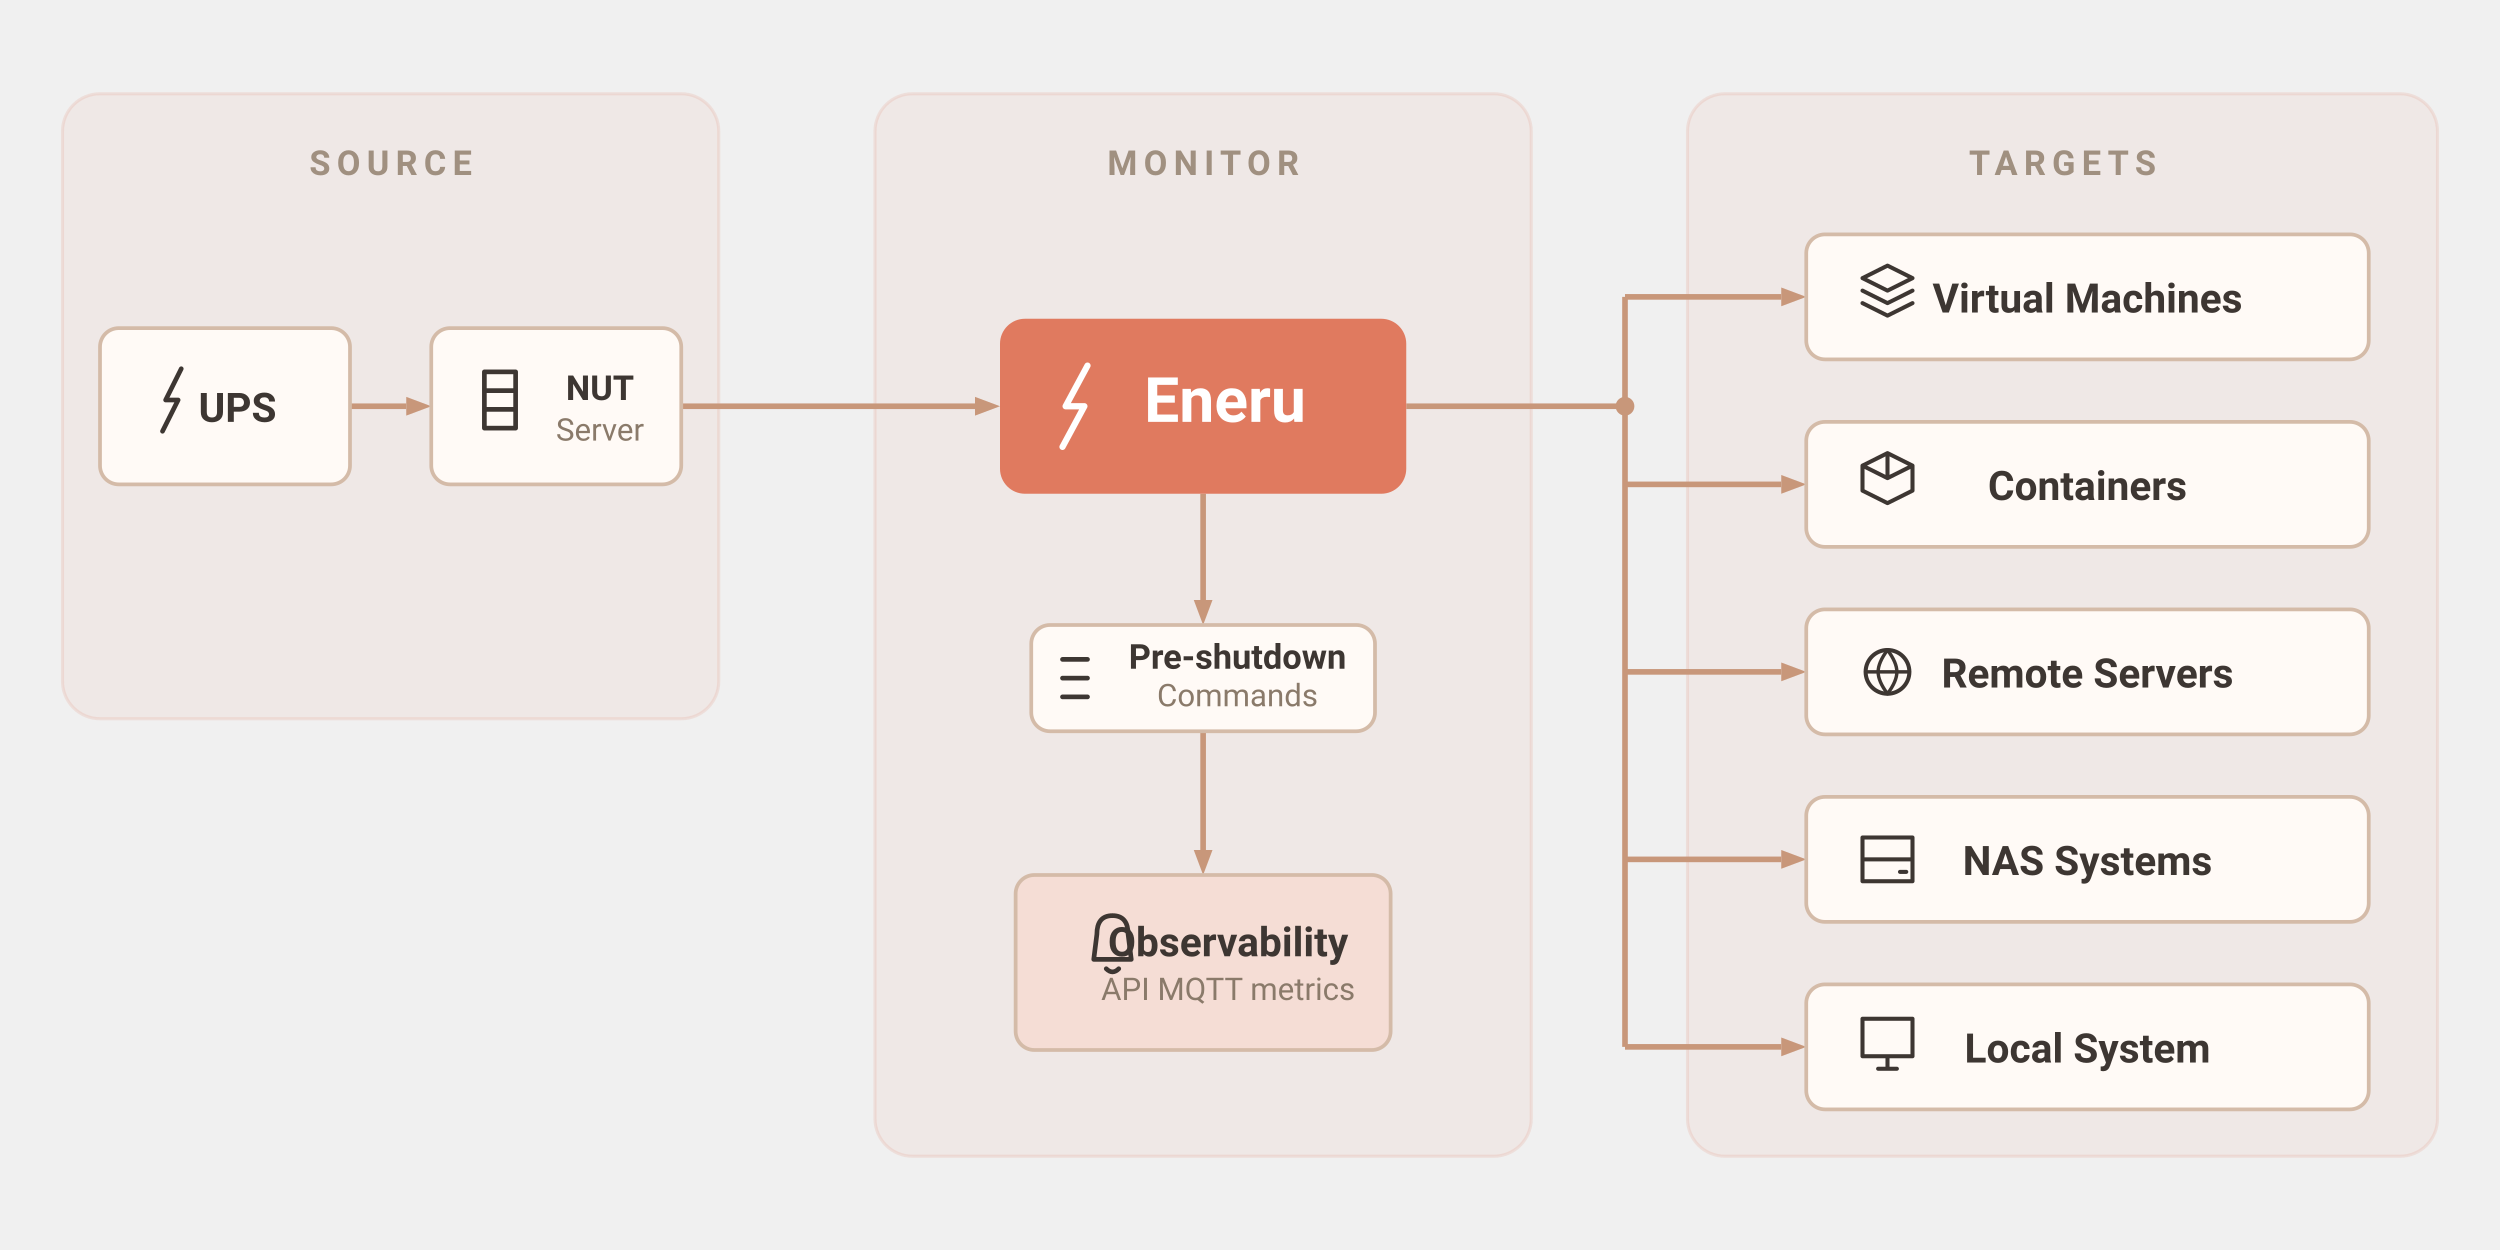
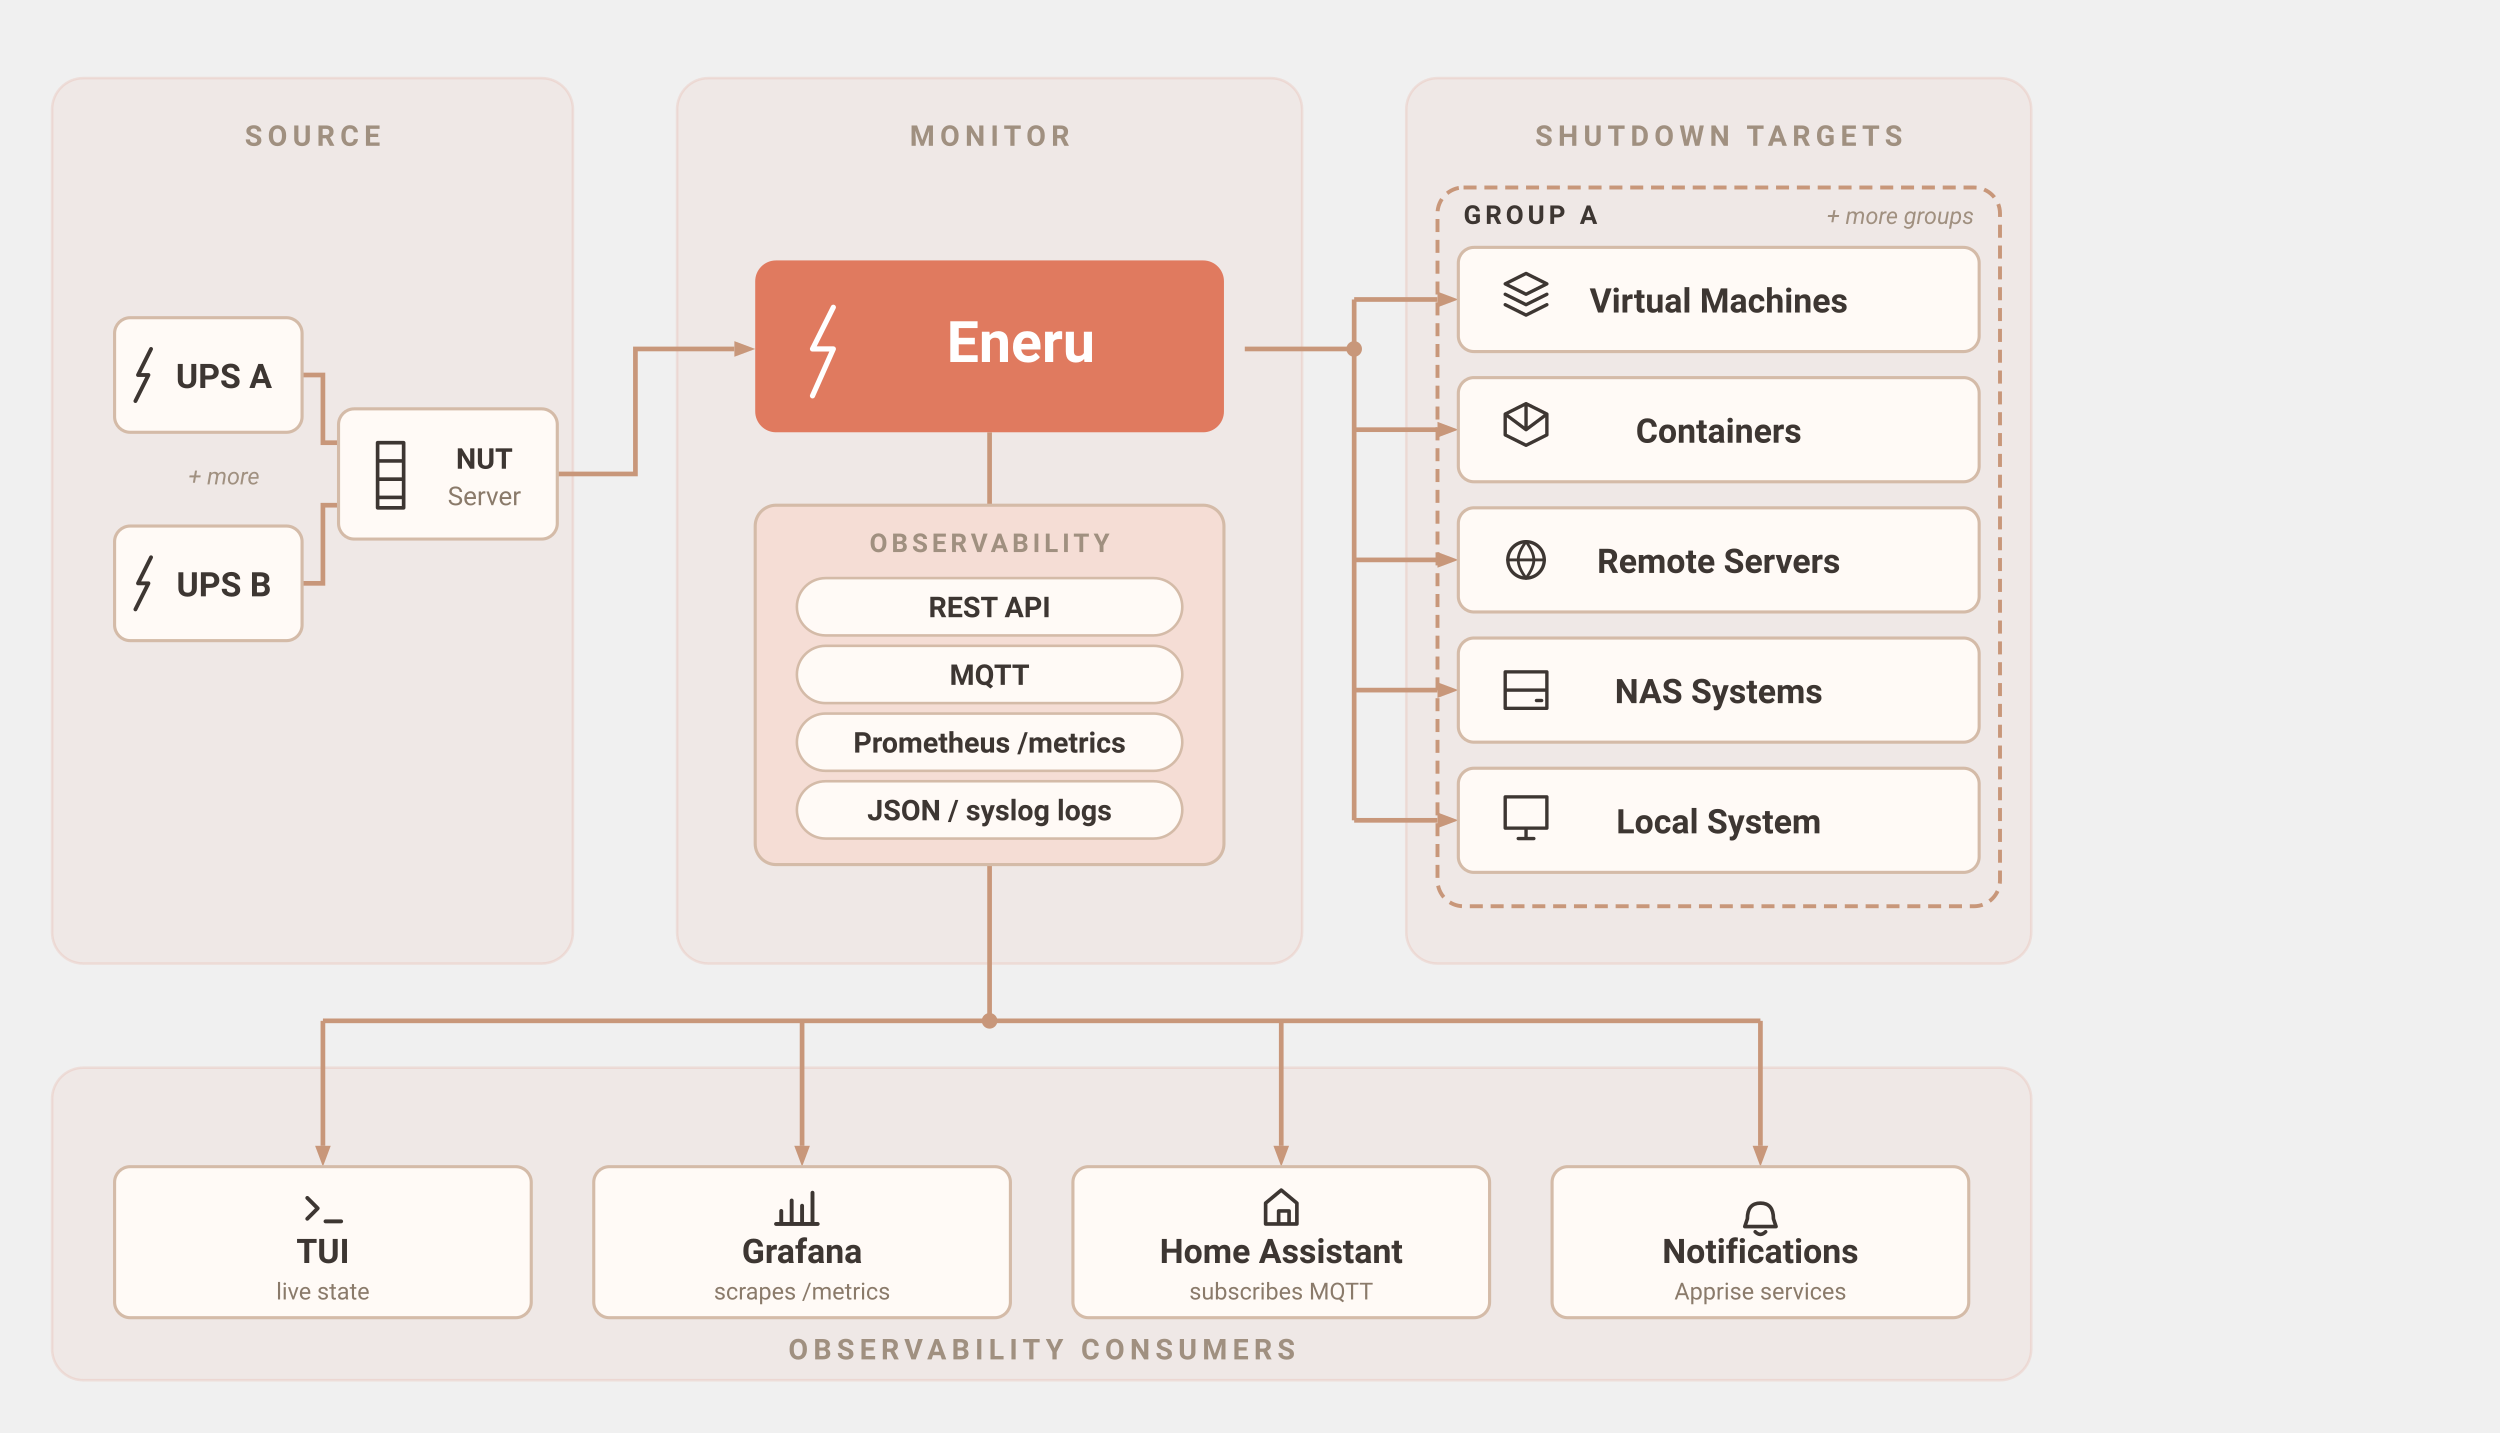
- <svg xmlns="http://www.w3.org/2000/svg" viewBox="0 0 800 400">
+ <svg xmlns="http://www.w3.org/2000/svg" viewBox="0 0 960 550">
  <defs>
    <marker id="arrow" viewBox="0 0 8 6" refX="0" refY="3" markerWidth="8" markerHeight="6" markerUnits="userSpaceOnUse" orient="auto">
      <path d="M0,0 L8,3 L0,6 Z" fill="#C8977A" />
    </marker>
  </defs>
  <g id="zones">
-     <rect x="20" y="30" width="210" height="200" rx="12" ry="12" fill="#E07A5F" fill-opacity="0.07" stroke="#E07A5F" stroke-opacity="0.15" stroke-width="1" />
-     <text x="125" y="56" text-anchor="middle" font-family="system-ui, -apple-system, 'Segoe UI', Roboto, sans-serif" font-size="11" font-weight="600" fill="#A09080" letter-spacing="2">SOURCE</text>
-     <rect x="280" y="30" width="210" height="340" rx="12" ry="12" fill="#E07A5F" fill-opacity="0.07" stroke="#E07A5F" stroke-opacity="0.15" stroke-width="1" />
-     <text x="385" y="56" text-anchor="middle" font-family="system-ui, -apple-system, 'Segoe UI', Roboto, sans-serif" font-size="11" font-weight="600" fill="#A09080" letter-spacing="2">MONITOR</text>
+     <rect x="20" y="30" width="200" height="340" rx="12" ry="12" fill="#E07A5F" fill-opacity="0.07" stroke="#E07A5F" stroke-opacity="0.15" stroke-width="1" />
+     <text x="120" y="56" text-anchor="middle" font-family="system-ui, -apple-system, 'Segoe UI', Roboto, sans-serif" font-size="11" font-weight="600" fill="#A09080" letter-spacing="2">SOURCE</text>
+     <rect x="260" y="30" width="240" height="340" rx="12" ry="12" fill="#E07A5F" fill-opacity="0.07" stroke="#E07A5F" stroke-opacity="0.15" stroke-width="1" />
+     <text x="380" y="56" text-anchor="middle" font-family="system-ui, -apple-system, 'Segoe UI', Roboto, sans-serif" font-size="11" font-weight="600" fill="#A09080" letter-spacing="2">MONITOR</text>
    <rect x="540" y="30" width="240" height="340" rx="12" ry="12" fill="#E07A5F" fill-opacity="0.07" stroke="#E07A5F" stroke-opacity="0.15" stroke-width="1" />
-     <text x="660" y="56" text-anchor="middle" font-family="system-ui, -apple-system, 'Segoe UI', Roboto, sans-serif" font-size="11" font-weight="600" fill="#A09080" letter-spacing="2">TARGETS</text>
+     <text x="660" y="56" text-anchor="middle" font-family="system-ui, -apple-system, 'Segoe UI', Roboto, sans-serif" font-size="11" font-weight="600" fill="#A09080" letter-spacing="2">SHUTDOWN TARGETS</text>
+     <rect x="20" y="410" width="760" height="120" rx="12" ry="12" fill="#E07A5F" fill-opacity="0.07" stroke="#E07A5F" stroke-opacity="0.15" stroke-width="1" />
+     <text x="400" y="522" text-anchor="middle" font-family="system-ui, -apple-system, 'Segoe UI', Roboto, sans-serif" font-size="11" font-weight="600" fill="#A09080" letter-spacing="2">OBSERVABILITY CONSUMERS</text>
  </g>
-   <g id="connectors">
-     <line x1="112" y1="130" x2="130" y2="130" stroke="#C8977A" stroke-width="1.8" marker-end="url(#arrow)" />
-     <line x1="218" y1="130" x2="312" y2="130" stroke="#C8977A" stroke-width="1.8" marker-end="url(#arrow)" />
-     <line x1="385" y1="158" x2="385" y2="192" stroke="#C8977A" stroke-width="1.8" marker-end="url(#arrow)" />
-     <line x1="385" y1="234" x2="385" y2="272" stroke="#C8977A" stroke-width="1.8" marker-end="url(#arrow)" />
-     <line x1="450" y1="130" x2="520" y2="130" stroke="#C8977A" stroke-width="1.8" />
-     <line x1="520" y1="95" x2="520" y2="335" stroke="#C8977A" stroke-width="1.8" />
-     <circle cx="520" cy="130" r="3" fill="#C8977A" />
-     <line x1="520" y1="95" x2="570" y2="95" stroke="#C8977A" stroke-width="1.8" marker-end="url(#arrow)" />
-     <line x1="520" y1="155" x2="570" y2="155" stroke="#C8977A" stroke-width="1.8" marker-end="url(#arrow)" />
-     <line x1="520" y1="215" x2="570" y2="215" stroke="#C8977A" stroke-width="1.8" marker-end="url(#arrow)" />
-     <line x1="520" y1="275" x2="570" y2="275" stroke="#C8977A" stroke-width="1.8" marker-end="url(#arrow)" />
-     <line x1="520" y1="335" x2="570" y2="335" stroke="#C8977A" stroke-width="1.8" marker-end="url(#arrow)" />
+   <g id="connectors" fill="none" stroke="#C8977A" stroke-width="1.8">
+     <polyline points="116,144 124,144 124,170 130,170" marker-end="url(#arrow)" />
+     <polyline points="116,224 124,224 124,194 130,194" marker-end="url(#arrow)" />
+     <polyline points="214,182 244,182 244,134 282,134" marker-end="url(#arrow)" />
+     <line x1="380" y1="166" x2="380" y2="194" marker-end="url(#arrow)" />
+     <line x1="478" y1="134" x2="520" y2="134" />
+     <line x1="520" y1="115" x2="520" y2="315" />
+     <circle cx="520" cy="134" r="3" fill="#C8977A" stroke="none" />
+     <line x1="520" y1="115" x2="552" y2="115" marker-end="url(#arrow)" />
+     <line x1="520" y1="165" x2="552" y2="165" marker-end="url(#arrow)" />
+     <line x1="520" y1="215" x2="552" y2="215" marker-end="url(#arrow)" />
+     <line x1="520" y1="265" x2="552" y2="265" marker-end="url(#arrow)" />
+     <line x1="520" y1="315" x2="552" y2="315" marker-end="url(#arrow)" />
+     <line x1="380" y1="332" x2="380" y2="392" />
+     <circle cx="380" cy="392" r="3" fill="#C8977A" stroke="none" />
+     <line x1="124" y1="392" x2="676" y2="392" />
+     <line x1="124" y1="392" x2="124" y2="440" marker-end="url(#arrow)" />
+     <line x1="308" y1="392" x2="308" y2="440" marker-end="url(#arrow)" />
+     <line x1="492" y1="392" x2="492" y2="440" marker-end="url(#arrow)" />
+     <line x1="676" y1="392" x2="676" y2="440" marker-end="url(#arrow)" />
  </g>
  <g id="components">
-     <rect x="32" y="105" width="80" height="50" rx="6" ry="6" fill="#FFFAF6" stroke="#D4BBA8" stroke-width="1.2" />
-     <path d="M58,118 L53,128 L57,128 L52,138" fill="none" stroke="#3D3632" stroke-width="1.5" stroke-linecap="round" stroke-linejoin="round" />
-     <text x="76" y="135" text-anchor="middle" font-family="system-ui, -apple-system, 'Segoe UI', Roboto, sans-serif" font-size="13" font-weight="600" fill="#3D3632">UPS</text>
-     <rect x="138" y="105" width="80" height="50" rx="6" ry="6" fill="#FFFAF6" stroke="#D4BBA8" stroke-width="1.2" />
-     <path d="M155,119 L155,137 M155,119 L165,119 L165,137 L155,137 M155,125 L165,125 M155,131 L165,131" fill="none" stroke="#3D3632" stroke-width="1.5" stroke-linecap="round" stroke-linejoin="round" />
-     <text x="192" y="128" text-anchor="middle" font-family="system-ui, -apple-system, 'Segoe UI', Roboto, sans-serif" font-size="11" font-weight="600" fill="#3D3632">NUT</text>
-     <text x="192" y="141" text-anchor="middle" font-family="system-ui, -apple-system, 'Segoe UI', Roboto, sans-serif" font-size="10" font-weight="400" fill="#8A7A6A">Server</text>
-     <rect x="320" y="102" width="130" height="56" rx="8" ry="8" fill="#E07A5F" />
-     <path d="M348,117 L341,130 L347,130 L340,143" fill="none" stroke="#FFFFFF" stroke-width="2" stroke-linecap="round" stroke-linejoin="round" />
-     <text x="392" y="135" text-anchor="middle" font-family="system-ui, -apple-system, 'Segoe UI', Roboto, sans-serif" font-size="20" font-weight="700" fill="#FFFFFF">Eneru</text>
-     <rect x="330" y="200" width="110" height="34" rx="6" ry="6" fill="#FFFAF6" stroke="#D4BBA8" stroke-width="1.2" />
-     <path d="M340,211 L348,211 M340,217 L348,217 M340,223 L348,223" fill="none" stroke="#3D3632" stroke-width="1.5" stroke-linecap="round" />
-     <text x="396" y="214" text-anchor="middle" font-family="system-ui, -apple-system, 'Segoe UI', Roboto, sans-serif" font-size="11" font-weight="600" fill="#3D3632">Pre-shutdown</text>
-     <text x="396" y="226" text-anchor="middle" font-family="system-ui, -apple-system, 'Segoe UI', Roboto, sans-serif" font-size="10" font-weight="400" fill="#8A7A6A">Commands</text>
-     <rect x="325" y="280" width="120" height="56" rx="6" ry="6" fill="#F5DDD5" stroke="#D4BBA8" stroke-width="1.2" />
-     <path d="M351,299 Q351,293 356,293 Q361,293 361,299 L362,307 L350,307 Z M354,310 Q356,312 358,310" fill="none" stroke="#3D3632" stroke-width="1.5" stroke-linecap="round" stroke-linejoin="round" />
-     <text x="393" y="306" text-anchor="middle" font-family="system-ui, -apple-system, 'Segoe UI', Roboto, sans-serif" font-size="13" font-weight="600" fill="#3D3632">Observability</text>
-     <text x="393" y="320" text-anchor="middle" font-family="system-ui, -apple-system, 'Segoe UI', Roboto, sans-serif" font-size="10" font-weight="400" fill="#8A7A6A">API MQTT metrics</text>
-     <rect x="578" y="75" width="180" height="40" rx="6" ry="6" fill="#FFFAF6" stroke="#D4BBA8" stroke-width="1.2" />
-     <path d="M596,89 L604,85 L612,89 L604,93 Z M596,93 L604,97 L612,93 M596,97 L604,101 L612,97" fill="none" stroke="#3D3632" stroke-width="1.3" stroke-linecap="round" stroke-linejoin="round" />
-     <text x="668" y="100" text-anchor="middle" font-family="system-ui, -apple-system, 'Segoe UI', Roboto, sans-serif" font-size="13" font-weight="600" fill="#3D3632">Virtual Machines</text>
-     <rect x="578" y="135" width="180" height="40" rx="6" ry="6" fill="#FFFAF6" stroke="#D4BBA8" stroke-width="1.2" />
-     <path d="M596,149 L604,145 L612,149 L612,157 L604,161 L596,157 Z M604,145 L604,153 M596,149 L604,153 L612,149" fill="none" stroke="#3D3632" stroke-width="1.3" stroke-linecap="round" stroke-linejoin="round" />
-     <text x="668" y="160" text-anchor="middle" font-family="system-ui, -apple-system, 'Segoe UI', Roboto, sans-serif" font-size="13" font-weight="600" fill="#3D3632">Containers</text>
-     <rect x="578" y="195" width="180" height="40" rx="6" ry="6" fill="#FFFAF6" stroke="#D4BBA8" stroke-width="1.2" />
-     <circle cx="604" cy="215" r="7" fill="none" stroke="#3D3632" stroke-width="1.3" />
-     <path d="M597,215 L611,215 M604,208 Q601,212 601,215 Q601,218 604,222 M604,208 Q607,212 607,215 Q607,218 604,222" fill="none" stroke="#3D3632" stroke-width="1.1" stroke-linecap="round" />
-     <text x="668" y="220" text-anchor="middle" font-family="system-ui, -apple-system, 'Segoe UI', Roboto, sans-serif" font-size="13" font-weight="600" fill="#3D3632">Remote Servers</text>
-     <rect x="578" y="255" width="180" height="40" rx="6" ry="6" fill="#FFFAF6" stroke="#D4BBA8" stroke-width="1.2" />
-     <path d="M596,268 L612,268 L612,282 L596,282 Z M596,275 L612,275 M608,279 L610,279" fill="none" stroke="#3D3632" stroke-width="1.3" stroke-linecap="round" stroke-linejoin="round" />
-     <text x="668" y="280" text-anchor="middle" font-family="system-ui, -apple-system, 'Segoe UI', Roboto, sans-serif" font-size="13" font-weight="600" fill="#3D3632">NAS Systems</text>
-     <rect x="578" y="315" width="180" height="40" rx="6" ry="6" fill="#FFFAF6" stroke="#D4BBA8" stroke-width="1.2" />
-     <path d="M596,326 L612,326 L612,338 L596,338 Z M601,342 L607,342 M604,338 L604,342" fill="none" stroke="#3D3632" stroke-width="1.3" stroke-linecap="round" stroke-linejoin="round" />
-     <text x="668" y="340" text-anchor="middle" font-family="system-ui, -apple-system, 'Segoe UI', Roboto, sans-serif" font-size="13" font-weight="600" fill="#3D3632">Local System</text>
+     <rect x="44" y="122" width="72" height="44" rx="6" ry="6" fill="#FFFAF6" stroke="#D4BBA8" stroke-width="1.2" />
+     <path d="M58,134 L53,144 L57,144 L52,154" fill="none" stroke="#3D3632" stroke-width="1.5" stroke-linecap="round" stroke-linejoin="round" />
+     <text x="86" y="149" text-anchor="middle" font-family="system-ui, -apple-system, 'Segoe UI', Roboto, sans-serif" font-size="13" font-weight="600" fill="#3D3632">UPS A</text>
+     <rect x="44" y="202" width="72" height="44" rx="6" ry="6" fill="#FFFAF6" stroke="#D4BBA8" stroke-width="1.2" />
+     <path d="M58,214 L53,224 L57,224 L52,234" fill="none" stroke="#3D3632" stroke-width="1.5" stroke-linecap="round" stroke-linejoin="round" />
+     <text x="86" y="229" text-anchor="middle" font-family="system-ui, -apple-system, 'Segoe UI', Roboto, sans-serif" font-size="13" font-weight="600" fill="#3D3632">UPS B</text>
+     <text x="86" y="186" text-anchor="middle" font-family="system-ui, -apple-system, 'Segoe UI', Roboto, sans-serif" font-size="9" font-style="italic" fill="#A09080">+ more</text>
+     <rect x="130" y="157" width="84" height="50" rx="6" ry="6" fill="#FFFAF6" stroke="#D4BBA8" stroke-width="1.2" />
+     <path d="M145,170 L145,195 M145,170 L155,170 L155,195 L145,195 M145,177 L155,177 M145,184 L155,184 M145,191 L155,191" fill="none" stroke="#3D3632" stroke-width="1.4" stroke-linecap="round" stroke-linejoin="round" />
+     <text x="186" y="180" text-anchor="middle" font-family="system-ui, -apple-system, 'Segoe UI', Roboto, sans-serif" font-size="11" font-weight="600" fill="#3D3632">NUT</text>
+     <text x="186" y="194" text-anchor="middle" font-family="system-ui, -apple-system, 'Segoe UI', Roboto, sans-serif" font-size="10" font-weight="400" fill="#8A7A6A">Server</text>
+     <rect x="290" y="100" width="180" height="66" rx="8" ry="8" fill="#E07A5F" />
+     <path d="M320,118 L312,134 L320,134 L312,152" fill="none" stroke="#FFFFFF" stroke-width="2" stroke-linecap="round" stroke-linejoin="round" />
+     <text x="392" y="139" text-anchor="middle" font-family="system-ui, -apple-system, 'Segoe UI', Roboto, sans-serif" font-size="22" font-weight="700" fill="#FFFFFF">Eneru</text>
+     <rect x="290" y="194" width="180" height="138" rx="8" ry="8" fill="#F5DDD5" stroke="#D4BBA8" stroke-width="1.2" />
+     <text x="380" y="212" text-anchor="middle" font-family="system-ui, -apple-system, 'Segoe UI', Roboto, sans-serif" font-size="10" font-weight="600" fill="#A09080" letter-spacing="1.5">OBSERVABILITY</text>
+     <rect x="306" y="222" width="148" height="22" rx="11" ry="11" fill="#FFFAF6" stroke="#D4BBA8" stroke-width="1" />
+     <text x="380" y="237" text-anchor="middle" font-family="system-ui, -apple-system, 'Segoe UI', Roboto, sans-serif" font-size="11" font-weight="600" fill="#3D3632">REST API</text>
+     <rect x="306" y="248" width="148" height="22" rx="11" ry="11" fill="#FFFAF6" stroke="#D4BBA8" stroke-width="1" />
+     <text x="380" y="263" text-anchor="middle" font-family="system-ui, -apple-system, 'Segoe UI', Roboto, sans-serif" font-size="11" font-weight="600" fill="#3D3632">MQTT</text>
+     <rect x="306" y="274" width="148" height="22" rx="11" ry="11" fill="#FFFAF6" stroke="#D4BBA8" stroke-width="1" />
+     <text x="380" y="289" text-anchor="middle" font-family="system-ui, -apple-system, 'Segoe UI', Roboto, sans-serif" font-size="11" font-weight="600" fill="#3D3632">Prometheus /metrics</text>
+     <rect x="306" y="300" width="148" height="22" rx="11" ry="11" fill="#FFFAF6" stroke="#D4BBA8" stroke-width="1" />
+     <text x="380" y="315" text-anchor="middle" font-family="system-ui, -apple-system, 'Segoe UI', Roboto, sans-serif" font-size="11" font-weight="600" fill="#3D3632">JSON / syslog logs</text>
+     <rect x="552" y="72" width="216" height="276" rx="10" ry="10" fill="none" stroke="#C8977A" stroke-width="1.5" stroke-dasharray="5 3" />
+     <text x="562" y="86" text-anchor="start" font-family="system-ui, -apple-system, 'Segoe UI', Roboto, sans-serif" font-size="10" font-weight="700" fill="#3D3632" letter-spacing="1.5">GROUP A</text>
+     <text x="758" y="86" text-anchor="end" font-family="system-ui, -apple-system, 'Segoe UI', Roboto, sans-serif" font-size="9" font-style="italic" fill="#A09080">+ more groups</text>
+     <rect x="560" y="95" width="200" height="40" rx="6" ry="6" fill="#FFFAF6" stroke="#D4BBA8" stroke-width="1.2" />
+     <path d="M578,109 L586,105 L594,109 L586,113 Z M578,113 L586,117 L594,113 M578,117 L586,121 L594,117" fill="none" stroke="#3D3632" stroke-width="1.3" stroke-linecap="round" stroke-linejoin="round" />
+     <text x="660" y="120" text-anchor="middle" font-family="system-ui, -apple-system, 'Segoe UI', Roboto, sans-serif" font-size="13" font-weight="600" fill="#3D3632">Virtual Machines</text>
+     <rect x="560" y="145" width="200" height="40" rx="6" ry="6" fill="#FFFAF6" stroke="#D4BBA8" stroke-width="1.2" />
+     <path d="M578,159 L586,155 L594,159 L594,167 L586,171 L578,167 Z M586,155 L586,165 M578,159 L586,165 L594,159" fill="none" stroke="#3D3632" stroke-width="1.3" stroke-linecap="round" stroke-linejoin="round" />
+     <text x="660" y="170" text-anchor="middle" font-family="system-ui, -apple-system, 'Segoe UI', Roboto, sans-serif" font-size="13" font-weight="600" fill="#3D3632">Containers</text>
+     <rect x="560" y="195" width="200" height="40" rx="6" ry="6" fill="#FFFAF6" stroke="#D4BBA8" stroke-width="1.2" />
+     <circle cx="586" cy="215" r="7" fill="none" stroke="#3D3632" stroke-width="1.3" />
+     <path d="M579,215 L593,215 M586,208 Q583,212 583,215 Q583,218 586,222 M586,208 Q589,212 589,215 Q589,218 586,222" fill="none" stroke="#3D3632" stroke-width="1.1" stroke-linecap="round" />
+     <text x="660" y="220" text-anchor="middle" font-family="system-ui, -apple-system, 'Segoe UI', Roboto, sans-serif" font-size="13" font-weight="600" fill="#3D3632">Remote Servers</text>
+     <rect x="560" y="245" width="200" height="40" rx="6" ry="6" fill="#FFFAF6" stroke="#D4BBA8" stroke-width="1.2" />
+     <path d="M578,258 L594,258 L594,272 L578,272 Z M578,265 L594,265 M590,269 L592,269" fill="none" stroke="#3D3632" stroke-width="1.3" stroke-linecap="round" stroke-linejoin="round" />
+     <text x="660" y="270" text-anchor="middle" font-family="system-ui, -apple-system, 'Segoe UI', Roboto, sans-serif" font-size="13" font-weight="600" fill="#3D3632">NAS Systems</text>
+     <rect x="560" y="295" width="200" height="40" rx="6" ry="6" fill="#FFFAF6" stroke="#D4BBA8" stroke-width="1.2" />
+     <path d="M578,306 L594,306 L594,318 L578,318 Z M583,322 L589,322 M586,318 L586,322" fill="none" stroke="#3D3632" stroke-width="1.3" stroke-linecap="round" stroke-linejoin="round" />
+     <text x="660" y="320" text-anchor="middle" font-family="system-ui, -apple-system, 'Segoe UI', Roboto, sans-serif" font-size="13" font-weight="600" fill="#3D3632">Local System</text>
+     <rect x="44" y="448" width="160" height="58" rx="6" ry="6" fill="#FFFAF6" stroke="#D4BBA8" stroke-width="1.2" />
+     <path d="M118,460 L122,464 L118,468 M125,469 L131,469" fill="none" stroke="#3D3632" stroke-width="1.5" stroke-linecap="round" stroke-linejoin="round" />
+     <text x="124" y="485" text-anchor="middle" font-family="system-ui, -apple-system, 'Segoe UI', Roboto, sans-serif" font-size="13" font-weight="600" fill="#3D3632">TUI</text>
+     <text x="124" y="499" text-anchor="middle" font-family="system-ui, -apple-system, 'Segoe UI', Roboto, sans-serif" font-size="9" font-weight="400" fill="#8A7A6A">live state</text>
+     <rect x="228" y="448" width="160" height="58" rx="6" ry="6" fill="#FFFAF6" stroke="#D4BBA8" stroke-width="1.2" />
+     <path d="M300,470 L300,465 M304,470 L304,461 M308,470 L308,463 M312,470 L312,458 M298,470 L314,470" fill="none" stroke="#3D3632" stroke-width="1.5" stroke-linecap="round" stroke-linejoin="round" />
+     <text x="308" y="485" text-anchor="middle" font-family="system-ui, -apple-system, 'Segoe UI', Roboto, sans-serif" font-size="13" font-weight="600" fill="#3D3632">Grafana</text>
+     <text x="308" y="499" text-anchor="middle" font-family="system-ui, -apple-system, 'Segoe UI', Roboto, sans-serif" font-size="9" font-weight="400" fill="#8A7A6A">scrapes /metrics</text>
+     <rect x="412" y="448" width="160" height="58" rx="6" ry="6" fill="#FFFAF6" stroke="#D4BBA8" stroke-width="1.2" />
+     <path d="M486,470 L486,462 L492,457 L498,462 L498,470 Z M491,470 L491,465 L495,465 L495,470" fill="none" stroke="#3D3632" stroke-width="1.4" stroke-linecap="round" stroke-linejoin="round" />
+     <text x="492" y="485" text-anchor="middle" font-family="system-ui, -apple-system, 'Segoe UI', Roboto, sans-serif" font-size="13" font-weight="600" fill="#3D3632">Home Assistant</text>
+     <text x="492" y="499" text-anchor="middle" font-family="system-ui, -apple-system, 'Segoe UI', Roboto, sans-serif" font-size="9" font-weight="400" fill="#8A7A6A">subscribes MQTT</text>
+     <rect x="596" y="448" width="160" height="58" rx="6" ry="6" fill="#FFFAF6" stroke="#D4BBA8" stroke-width="1.2" />
+     <path d="M671,468 Q671,462 676,462 Q681,462 681,468 L682,471 L670,471 Z M674,473 Q676,475 678,473" fill="none" stroke="#3D3632" stroke-width="1.4" stroke-linecap="round" stroke-linejoin="round" />
+     <text x="676" y="485" text-anchor="middle" font-family="system-ui, -apple-system, 'Segoe UI', Roboto, sans-serif" font-size="13" font-weight="600" fill="#3D3632">Notifications</text>
+     <text x="676" y="499" text-anchor="middle" font-family="system-ui, -apple-system, 'Segoe UI', Roboto, sans-serif" font-size="9" font-weight="400" fill="#8A7A6A">Apprise services</text>
  </g>
</svg>
